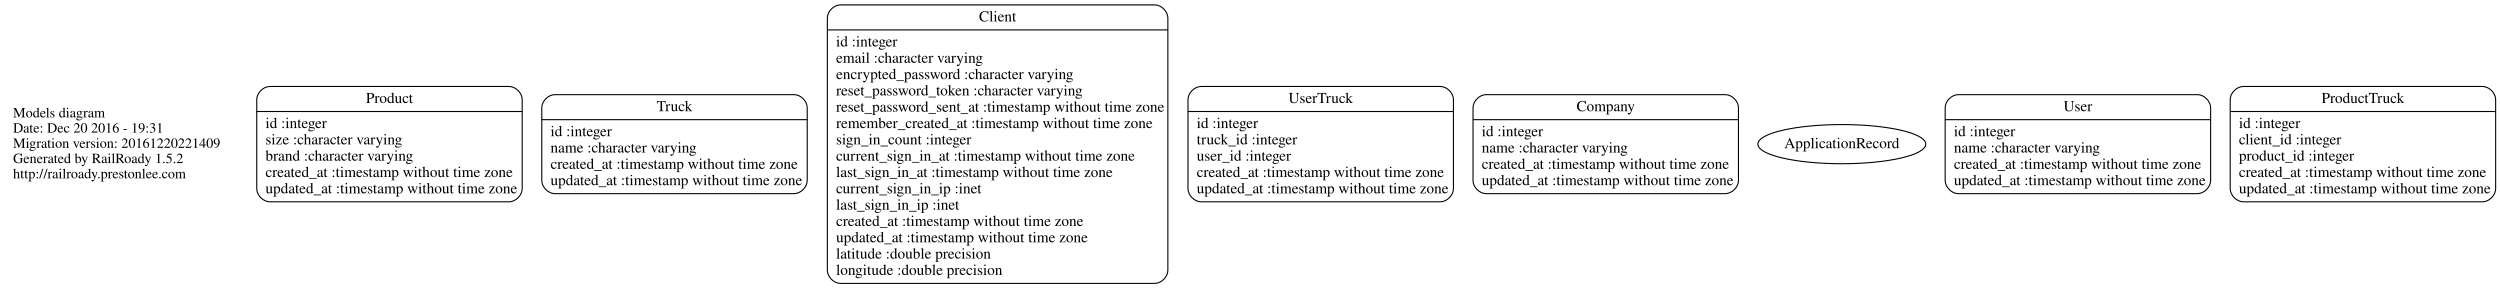
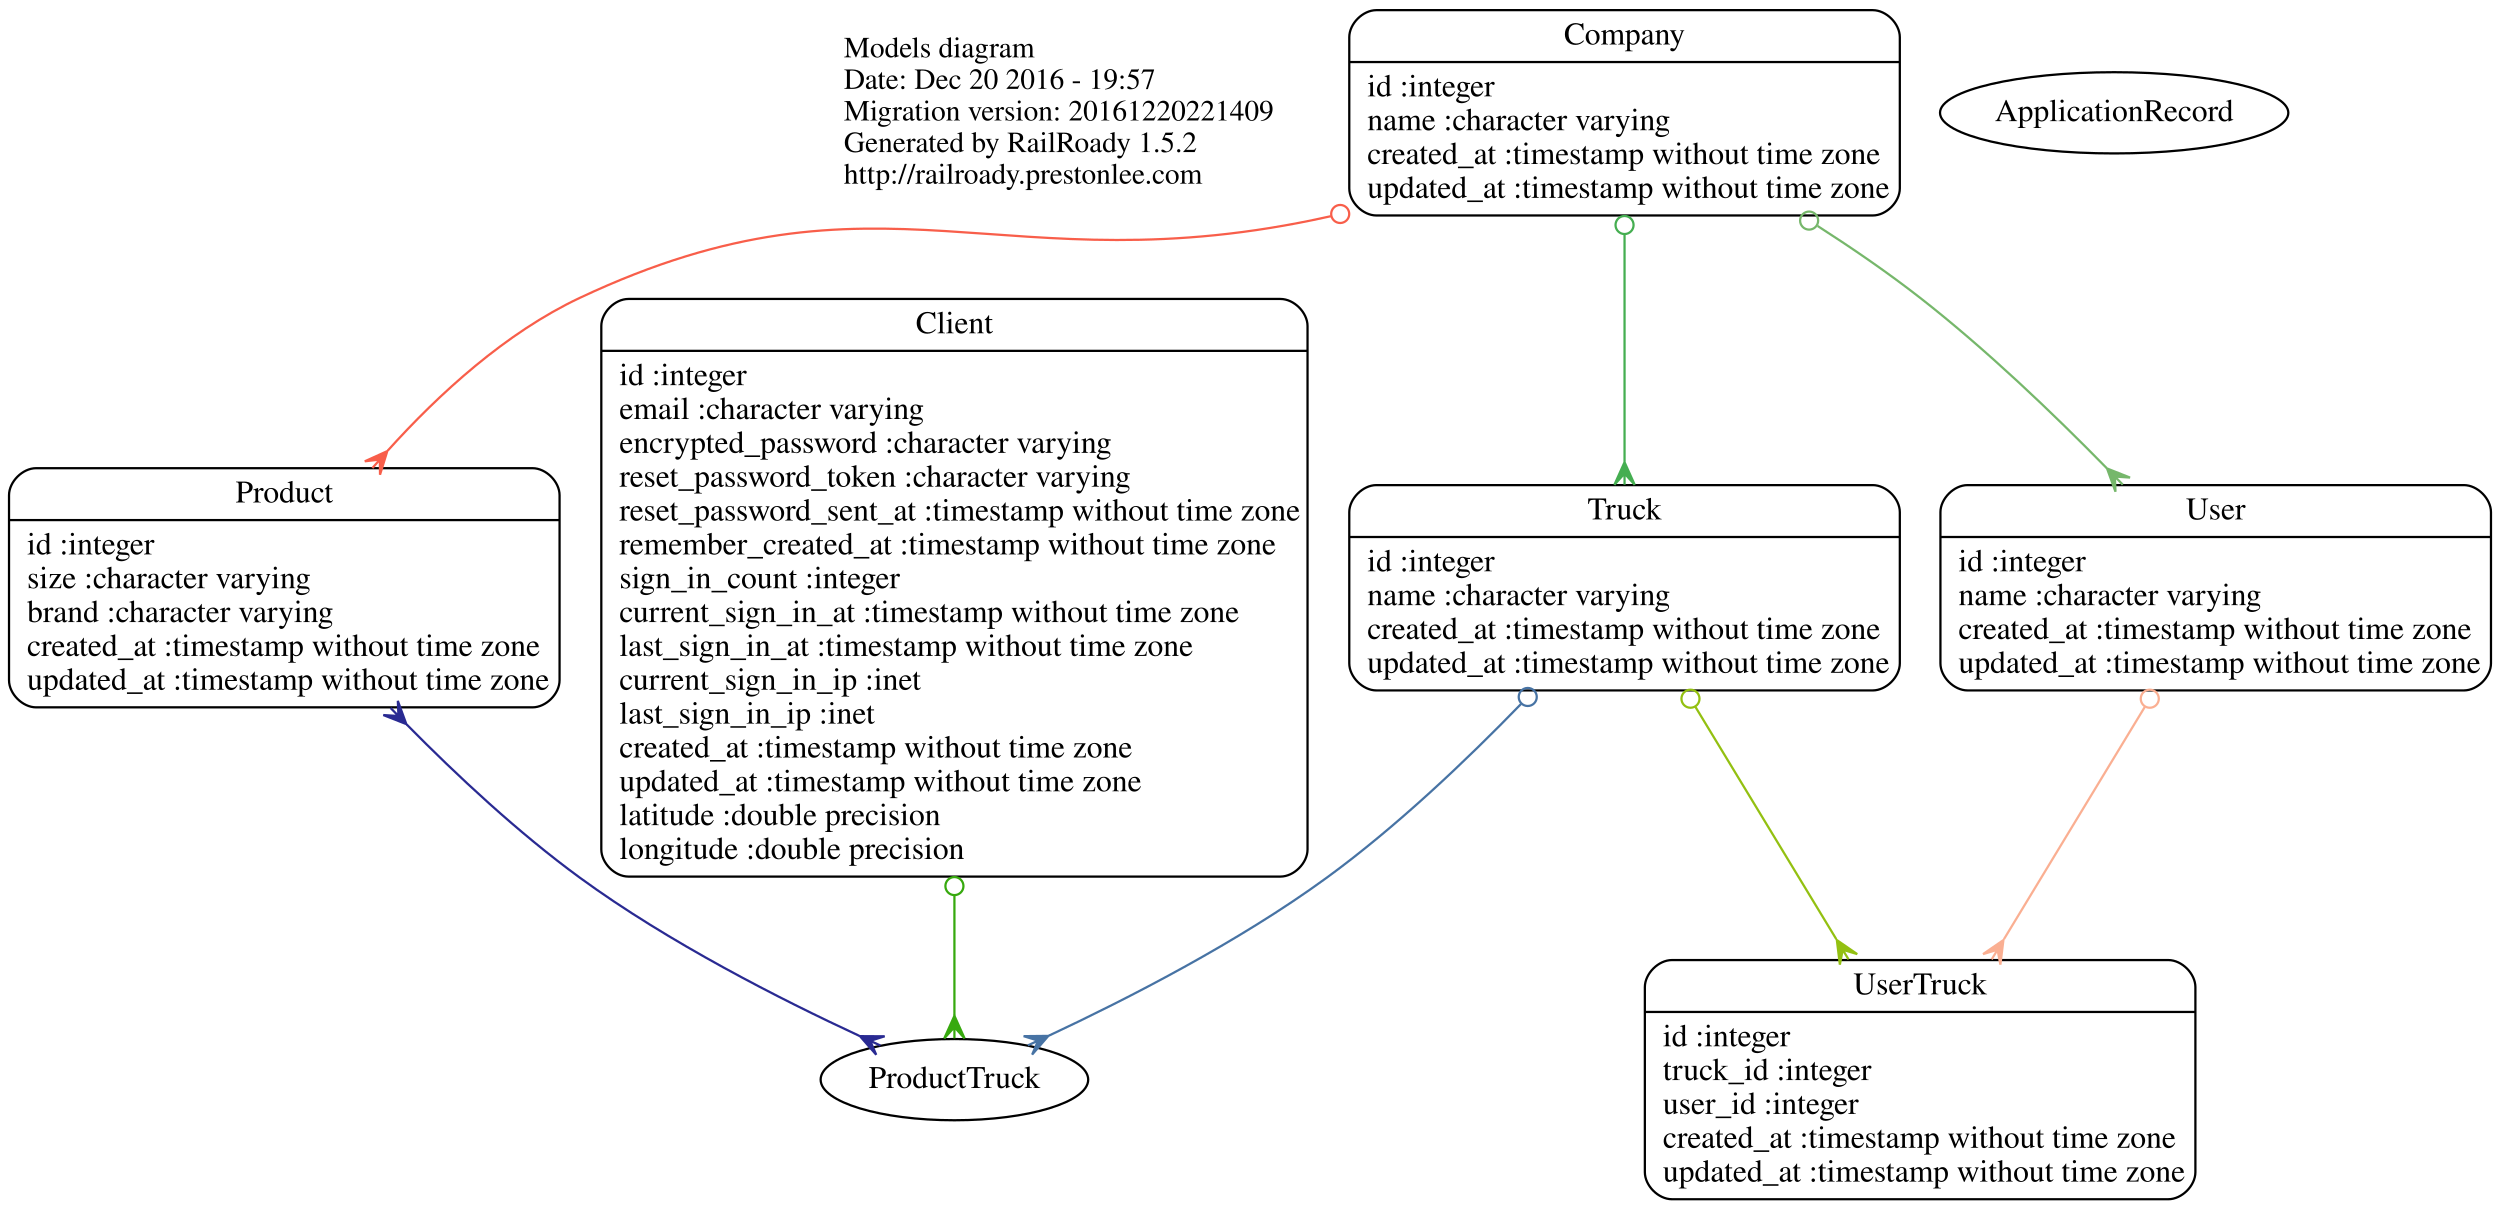
- <svg xmlns="http://www.w3.org/2000/svg" width="2298pt" height="265pt" viewBox="0.00 0.00 2298.00 265.00">
-   <g id="graph0" class="graph" transform="scale(1 1) rotate(0) translate(4 261)">
-     <polygon fill="none" stroke="none" points="-4,4 -4,-261 2294,-261 2294,4 -4,4" />
+ <svg xmlns="http://www.w3.org/2000/svg" width="1108pt" height="536pt" viewBox="0.00 0.00 1108.00 536.00">
+   <g id="graph0" class="graph" transform="scale(1 1) rotate(0) translate(4 532)">
+     <polygon fill="none" stroke="none" points="-4,4 -4,-532 1104,-532 1104,4 -4,4" />
    <g id="node1" class="node">
-       <text text-anchor="start" x="8" y="-153.1" font-family="Times,serif" font-size="13.00">Models diagram</text>
-       <text text-anchor="start" x="8" y="-139.1" font-family="Times,serif" font-size="13.00">Date: Dec 20 2016 - 19:31</text>
-       <text text-anchor="start" x="8" y="-125.1" font-family="Times,serif" font-size="13.00">Migration version: 20161220221409</text>
-       <text text-anchor="start" x="8" y="-111.1" font-family="Times,serif" font-size="13.00">Generated by RailRoady 1.5.2</text>
-       <text text-anchor="start" x="8" y="-97.1" font-family="Times,serif" font-size="13.00">http://railroady.prestonlee.com</text>
+       <text text-anchor="start" x="370" y="-506.6" font-family="Times,serif" font-size="13.00">Models diagram</text>
+       <text text-anchor="start" x="370" y="-492.6" font-family="Times,serif" font-size="13.00">Date: Dec 20 2016 - 19:57</text>
+       <text text-anchor="start" x="370" y="-478.6" font-family="Times,serif" font-size="13.00">Migration version: 20161220221409</text>
+       <text text-anchor="start" x="370" y="-464.6" font-family="Times,serif" font-size="13.00">Generated by RailRoady 1.5.2</text>
+       <text text-anchor="start" x="370" y="-450.6" font-family="Times,serif" font-size="13.00">http://railroady.prestonlee.com</text>
    </g>
    <g id="node2" class="node">
-       <path fill="none" stroke="black" d="M244,-75.5C244,-75.5 464,-75.5 464,-75.5 470,-75.5 476,-81.5 476,-87.5 476,-87.5 476,-169.5 476,-169.5 476,-175.5 470,-181.5 464,-181.5 464,-181.5 244,-181.5 244,-181.5 238,-181.5 232,-175.5 232,-169.5 232,-169.5 232,-87.5 232,-87.5 232,-81.5 238,-75.5 244,-75.5" />
-       <text text-anchor="middle" x="354" y="-166.3" font-family="Times,serif" font-size="14.00">Product</text>
-       <polyline fill="none" stroke="black" points="232,-158.5 476,-158.5 " />
-       <text text-anchor="start" x="240" y="-143.3" font-family="Times,serif" font-size="14.00">id :integer</text>
-       <text text-anchor="start" x="240" y="-128.3" font-family="Times,serif" font-size="14.00">size :character varying</text>
-       <text text-anchor="start" x="240" y="-113.3" font-family="Times,serif" font-size="14.00">brand :character varying</text>
-       <text text-anchor="start" x="240" y="-98.3" font-family="Times,serif" font-size="14.00">created_at :timestamp without time zone</text>
-       <text text-anchor="start" x="240" y="-83.3" font-family="Times,serif" font-size="14.00">updated_at :timestamp without time zone</text>
+       <path fill="none" stroke="black" d="M12,-218.5C12,-218.5 232,-218.5 232,-218.5 238,-218.5 244,-224.5 244,-230.5 244,-230.5 244,-312.5 244,-312.5 244,-318.5 238,-324.5 232,-324.5 232,-324.5 12,-324.5 12,-324.5 6,-324.5 0,-318.5 0,-312.5 0,-312.5 0,-230.5 0,-230.5 0,-224.5 6,-218.5 12,-218.5" />
+       <text text-anchor="middle" x="122" y="-309.3" font-family="Times,serif" font-size="14.00">Product</text>
+       <polyline fill="none" stroke="black" points="0,-301.5 244,-301.5 " />
+       <text text-anchor="start" x="8" y="-286.3" font-family="Times,serif" font-size="14.00">id :integer</text>
+       <text text-anchor="start" x="8" y="-271.3" font-family="Times,serif" font-size="14.00">size :character varying</text>
+       <text text-anchor="start" x="8" y="-256.3" font-family="Times,serif" font-size="14.00">brand :character varying</text>
+       <text text-anchor="start" x="8" y="-241.3" font-family="Times,serif" font-size="14.00">created_at :timestamp without time zone</text>
+       <text text-anchor="start" x="8" y="-226.3" font-family="Times,serif" font-size="14.00">updated_at :timestamp without time zone</text>
+     </g>
+     <g id="node9" class="node">
+       <ellipse fill="none" stroke="black" cx="419" cy="-53.5" rx="59.29" ry="18" />
+       <text text-anchor="middle" x="419" y="-49.8" font-family="Times,serif" font-size="14.00">ProductTruck</text>
+     </g>
+     <g id="edge1" class="edge">
+       <path fill="none" stroke="#292a92" d="M176.224,-210.929C198.692,-188.124 225.827,-162.847 253,-143 292.295,-114.3 342.079,-89.029 376.832,-72.918" />
+       <polygon fill="#292a92" stroke="#292a92" points="176.08,-211.077 165.877,-215.095 172.589,-214.657 169.099,-218.237 169.099,-218.237 169.099,-218.237 172.589,-214.657 172.321,-221.378 176.08,-211.077 176.08,-211.077" />
+       <polygon fill="#292a92" stroke="#292a92" points="377.123,-72.785 388.088,-72.713 381.669,-70.703 386.215,-68.622 386.215,-68.622 386.215,-68.622 381.669,-70.703 384.341,-64.53 377.123,-72.785 377.123,-72.785" />
    </g>
    <g id="node3" class="node">
-       <path fill="none" stroke="black" d="M506,-83C506,-83 726,-83 726,-83 732,-83 738,-89 738,-95 738,-95 738,-162 738,-162 738,-168 732,-174 726,-174 726,-174 506,-174 506,-174 500,-174 494,-168 494,-162 494,-162 494,-95 494,-95 494,-89 500,-83 506,-83" />
-       <text text-anchor="middle" x="616" y="-158.8" font-family="Times,serif" font-size="14.00">Truck</text>
-       <polyline fill="none" stroke="black" points="494,-151 738,-151 " />
-       <text text-anchor="start" x="502" y="-135.8" font-family="Times,serif" font-size="14.00">id :integer</text>
-       <text text-anchor="start" x="502" y="-120.8" font-family="Times,serif" font-size="14.00">name :character varying</text>
-       <text text-anchor="start" x="502" y="-105.8" font-family="Times,serif" font-size="14.00">created_at :timestamp without time zone</text>
-       <text text-anchor="start" x="502" y="-90.8" font-family="Times,serif" font-size="14.00">updated_at :timestamp without time zone</text>
+       <path fill="none" stroke="black" d="M606,-226C606,-226 826,-226 826,-226 832,-226 838,-232 838,-238 838,-238 838,-305 838,-305 838,-311 832,-317 826,-317 826,-317 606,-317 606,-317 600,-317 594,-311 594,-305 594,-305 594,-238 594,-238 594,-232 600,-226 606,-226" />
+       <text text-anchor="middle" x="716" y="-301.8" font-family="Times,serif" font-size="14.00">Truck</text>
+       <polyline fill="none" stroke="black" points="594,-294 838,-294 " />
+       <text text-anchor="start" x="602" y="-278.8" font-family="Times,serif" font-size="14.00">id :integer</text>
+       <text text-anchor="start" x="602" y="-263.8" font-family="Times,serif" font-size="14.00">name :character varying</text>
+       <text text-anchor="start" x="602" y="-248.8" font-family="Times,serif" font-size="14.00">created_at :timestamp without time zone</text>
+       <text text-anchor="start" x="602" y="-233.8" font-family="Times,serif" font-size="14.00">updated_at :timestamp without time zone</text>
+     </g>
+     <g id="node5" class="node">
+       <path fill="none" stroke="black" d="M737,-0.5C737,-0.5 957,-0.5 957,-0.5 963,-0.5 969,-6.5 969,-12.5 969,-12.5 969,-94.5 969,-94.5 969,-100.5 963,-106.5 957,-106.5 957,-106.5 737,-106.5 737,-106.5 731,-106.5 725,-100.5 725,-94.5 725,-94.5 725,-12.5 725,-12.5 725,-6.5 731,-0.5 737,-0.5" />
+       <text text-anchor="middle" x="847" y="-91.3" font-family="Times,serif" font-size="14.00">UserTruck</text>
+       <polyline fill="none" stroke="black" points="725,-83.5 969,-83.5 " />
+       <text text-anchor="start" x="733" y="-68.3" font-family="Times,serif" font-size="14.00">id :integer</text>
+       <text text-anchor="start" x="733" y="-53.3" font-family="Times,serif" font-size="14.00">truck_id :integer</text>
+       <text text-anchor="start" x="733" y="-38.3" font-family="Times,serif" font-size="14.00">user_id :integer</text>
+       <text text-anchor="start" x="733" y="-23.3" font-family="Times,serif" font-size="14.00">created_at :timestamp without time zone</text>
+       <text text-anchor="start" x="733" y="-8.3" font-family="Times,serif" font-size="14.00">updated_at :timestamp without time zone</text>
+     </g>
+     <g id="edge3" class="edge">
+       <path fill="none" stroke="#93c011" d="M747.427,-218.682C766.196,-187.735 790.138,-148.258 809.841,-115.77" />
+       <ellipse fill="none" stroke="#93c011" cx="745.218" cy="-222.325" rx="4" ry="4" />
+       <polygon fill="#93c011" stroke="#93c011" points="810.092,-115.355 819.126,-109.138 812.685,-111.08 815.278,-106.805 815.278,-106.805 815.278,-106.805 812.685,-111.08 811.43,-104.471 810.092,-115.355 810.092,-115.355" />
+     </g>
+     <g id="edge2" class="edge">
+       <path fill="none" stroke="#4773a4" d="M670.186,-220.076C646.005,-195.127 614.98,-165.597 584,-143 544.871,-114.459 495.399,-89.163 460.877,-73.002" />
+       <ellipse fill="none" stroke="#4773a4" cx="673.094" cy="-223.1" rx="4" ry="4" />
+       <polygon fill="#4773a4" stroke="#4773a4" points="460.633,-72.889 453.446,-64.607 456.095,-70.79 451.557,-68.691 451.557,-68.691 451.557,-68.691 456.095,-70.79 449.668,-72.775 460.633,-72.889 460.633,-72.889" />
    </g>
    <g id="node4" class="node">
-       <path fill="none" stroke="black" d="M768.5,-0.5C768.5,-0.5 1057.5,-0.5 1057.5,-0.5 1063.5,-0.5 1069.5,-6.5 1069.5,-12.5 1069.5,-12.5 1069.5,-244.5 1069.5,-244.5 1069.5,-250.5 1063.5,-256.5 1057.5,-256.5 1057.5,-256.5 768.5,-256.5 768.5,-256.5 762.5,-256.5 756.5,-250.5 756.5,-244.5 756.5,-244.5 756.5,-12.5 756.5,-12.5 756.5,-6.5 762.5,-0.5 768.5,-0.5" />
-       <text text-anchor="middle" x="913" y="-241.3" font-family="Times,serif" font-size="14.00">Client</text>
-       <polyline fill="none" stroke="black" points="756.5,-233.5 1069.5,-233.5 " />
-       <text text-anchor="start" x="764.5" y="-218.3" font-family="Times,serif" font-size="14.00">id :integer</text>
-       <text text-anchor="start" x="764.5" y="-203.3" font-family="Times,serif" font-size="14.00">email :character varying</text>
-       <text text-anchor="start" x="764.5" y="-188.3" font-family="Times,serif" font-size="14.00">encrypted_password :character varying</text>
-       <text text-anchor="start" x="764.5" y="-173.3" font-family="Times,serif" font-size="14.00">reset_password_token :character varying</text>
-       <text text-anchor="start" x="764.5" y="-158.3" font-family="Times,serif" font-size="14.00">reset_password_sent_at :timestamp without time zone</text>
-       <text text-anchor="start" x="764.5" y="-143.3" font-family="Times,serif" font-size="14.00">remember_created_at :timestamp without time zone</text>
-       <text text-anchor="start" x="764.5" y="-128.3" font-family="Times,serif" font-size="14.00">sign_in_count :integer</text>
-       <text text-anchor="start" x="764.5" y="-113.3" font-family="Times,serif" font-size="14.00">current_sign_in_at :timestamp without time zone</text>
-       <text text-anchor="start" x="764.5" y="-98.3" font-family="Times,serif" font-size="14.00">last_sign_in_at :timestamp without time zone</text>
-       <text text-anchor="start" x="764.5" y="-83.3" font-family="Times,serif" font-size="14.00">current_sign_in_ip :inet</text>
-       <text text-anchor="start" x="764.5" y="-68.3" font-family="Times,serif" font-size="14.00">last_sign_in_ip :inet</text>
-       <text text-anchor="start" x="764.5" y="-53.3" font-family="Times,serif" font-size="14.00">created_at :timestamp without time zone</text>
-       <text text-anchor="start" x="764.5" y="-38.3" font-family="Times,serif" font-size="14.00">updated_at :timestamp without time zone</text>
-       <text text-anchor="start" x="764.5" y="-23.3" font-family="Times,serif" font-size="14.00">latitude :double precision</text>
-       <text text-anchor="start" x="764.5" y="-8.3" font-family="Times,serif" font-size="14.00">longitude :double precision</text>
+       <path fill="none" stroke="black" d="M274.5,-143.5C274.5,-143.5 563.5,-143.5 563.5,-143.5 569.5,-143.5 575.5,-149.5 575.5,-155.5 575.5,-155.5 575.5,-387.5 575.5,-387.5 575.5,-393.5 569.5,-399.5 563.5,-399.5 563.5,-399.5 274.5,-399.5 274.5,-399.5 268.5,-399.5 262.5,-393.5 262.5,-387.5 262.5,-387.5 262.5,-155.5 262.5,-155.5 262.5,-149.5 268.5,-143.5 274.5,-143.5" />
+       <text text-anchor="middle" x="419" y="-384.3" font-family="Times,serif" font-size="14.00">Client</text>
+       <polyline fill="none" stroke="black" points="262.5,-376.5 575.5,-376.5 " />
+       <text text-anchor="start" x="270.5" y="-361.3" font-family="Times,serif" font-size="14.00">id :integer</text>
+       <text text-anchor="start" x="270.5" y="-346.3" font-family="Times,serif" font-size="14.00">email :character varying</text>
+       <text text-anchor="start" x="270.5" y="-331.3" font-family="Times,serif" font-size="14.00">encrypted_password :character varying</text>
+       <text text-anchor="start" x="270.5" y="-316.3" font-family="Times,serif" font-size="14.00">reset_password_token :character varying</text>
+       <text text-anchor="start" x="270.5" y="-301.3" font-family="Times,serif" font-size="14.00">reset_password_sent_at :timestamp without time zone</text>
+       <text text-anchor="start" x="270.5" y="-286.3" font-family="Times,serif" font-size="14.00">remember_created_at :timestamp without time zone</text>
+       <text text-anchor="start" x="270.5" y="-271.3" font-family="Times,serif" font-size="14.00">sign_in_count :integer</text>
+       <text text-anchor="start" x="270.5" y="-256.3" font-family="Times,serif" font-size="14.00">current_sign_in_at :timestamp without time zone</text>
+       <text text-anchor="start" x="270.5" y="-241.3" font-family="Times,serif" font-size="14.00">last_sign_in_at :timestamp without time zone</text>
+       <text text-anchor="start" x="270.5" y="-226.3" font-family="Times,serif" font-size="14.00">current_sign_in_ip :inet</text>
+       <text text-anchor="start" x="270.5" y="-211.3" font-family="Times,serif" font-size="14.00">last_sign_in_ip :inet</text>
+       <text text-anchor="start" x="270.5" y="-196.3" font-family="Times,serif" font-size="14.00">created_at :timestamp without time zone</text>
+       <text text-anchor="start" x="270.5" y="-181.3" font-family="Times,serif" font-size="14.00">updated_at :timestamp without time zone</text>
+       <text text-anchor="start" x="270.5" y="-166.3" font-family="Times,serif" font-size="14.00">latitude :double precision</text>
+       <text text-anchor="start" x="270.5" y="-151.3" font-family="Times,serif" font-size="14.00">longitude :double precision</text>
    </g>
-     <g id="node5" class="node">
-       <path fill="none" stroke="black" d="M1100,-75.5C1100,-75.5 1320,-75.5 1320,-75.5 1326,-75.5 1332,-81.5 1332,-87.5 1332,-87.5 1332,-169.5 1332,-169.5 1332,-175.5 1326,-181.5 1320,-181.5 1320,-181.5 1100,-181.5 1100,-181.5 1094,-181.5 1088,-175.5 1088,-169.5 1088,-169.5 1088,-87.5 1088,-87.5 1088,-81.5 1094,-75.5 1100,-75.5" />
-       <text text-anchor="middle" x="1210" y="-166.3" font-family="Times,serif" font-size="14.00">UserTruck</text>
-       <polyline fill="none" stroke="black" points="1088,-158.5 1332,-158.5 " />
-       <text text-anchor="start" x="1096" y="-143.3" font-family="Times,serif" font-size="14.00">id :integer</text>
-       <text text-anchor="start" x="1096" y="-128.3" font-family="Times,serif" font-size="14.00">truck_id :integer</text>
-       <text text-anchor="start" x="1096" y="-113.3" font-family="Times,serif" font-size="14.00">user_id :integer</text>
-       <text text-anchor="start" x="1096" y="-98.3" font-family="Times,serif" font-size="14.00">created_at :timestamp without time zone</text>
-       <text text-anchor="start" x="1096" y="-83.3" font-family="Times,serif" font-size="14.00">updated_at :timestamp without time zone</text>
+     <g id="edge4" class="edge">
+       <path fill="none" stroke="#37a90e" d="M419,-135.033C419,-114.931 419,-96.189 419,-81.853" />
+       <ellipse fill="none" stroke="#37a90e" cx="419" cy="-139.291" rx="4" ry="4" />
+       <polygon fill="#37a90e" stroke="#37a90e" points="419,-81.799 423.5,-71.799 419,-76.799 419,-71.799 419,-71.799 419,-71.799 419,-76.799 414.5,-71.799 419,-81.799 419,-81.799" />
    </g>
    <g id="node6" class="node">
-       <path fill="none" stroke="black" d="M1362,-83C1362,-83 1582,-83 1582,-83 1588,-83 1594,-89 1594,-95 1594,-95 1594,-162 1594,-162 1594,-168 1588,-174 1582,-174 1582,-174 1362,-174 1362,-174 1356,-174 1350,-168 1350,-162 1350,-162 1350,-95 1350,-95 1350,-89 1356,-83 1362,-83" />
-       <text text-anchor="middle" x="1472" y="-158.8" font-family="Times,serif" font-size="14.00">Company</text>
-       <polyline fill="none" stroke="black" points="1350,-151 1594,-151 " />
-       <text text-anchor="start" x="1358" y="-135.8" font-family="Times,serif" font-size="14.00">id :integer</text>
-       <text text-anchor="start" x="1358" y="-120.8" font-family="Times,serif" font-size="14.00">name :character varying</text>
-       <text text-anchor="start" x="1358" y="-105.8" font-family="Times,serif" font-size="14.00">created_at :timestamp without time zone</text>
-       <text text-anchor="start" x="1358" y="-90.8" font-family="Times,serif" font-size="14.00">updated_at :timestamp without time zone</text>
+       <path fill="none" stroke="black" d="M606,-436.5C606,-436.5 826,-436.5 826,-436.5 832,-436.5 838,-442.5 838,-448.5 838,-448.5 838,-515.5 838,-515.5 838,-521.5 832,-527.5 826,-527.5 826,-527.5 606,-527.5 606,-527.5 600,-527.5 594,-521.5 594,-515.5 594,-515.5 594,-448.5 594,-448.5 594,-442.5 600,-436.5 606,-436.5" />
+       <text text-anchor="middle" x="716" y="-512.3" font-family="Times,serif" font-size="14.00">Company</text>
+       <polyline fill="none" stroke="black" points="594,-504.5 838,-504.5 " />
+       <text text-anchor="start" x="602" y="-489.3" font-family="Times,serif" font-size="14.00">id :integer</text>
+       <text text-anchor="start" x="602" y="-474.3" font-family="Times,serif" font-size="14.00">name :character varying</text>
+       <text text-anchor="start" x="602" y="-459.3" font-family="Times,serif" font-size="14.00">created_at :timestamp without time zone</text>
+       <text text-anchor="start" x="602" y="-444.3" font-family="Times,serif" font-size="14.00">updated_at :timestamp without time zone</text>
+     </g>
+     <g id="edge5" class="edge">
+       <path fill="none" stroke="#f85e4a" d="M585.826,-436.185C585.55,-436.123 585.275,-436.061 585,-436 440.139,-403.69 387.288,-463.209 253,-400 220.211,-384.566 190.61,-357.534 167.876,-332.321" />
+       <ellipse fill="none" stroke="#f85e4a" cx="589.977" cy="-437.167" rx="4" ry="4" />
+       <polygon fill="#f85e4a" stroke="#f85e4a" points="167.656,-332.072 164.421,-321.594 164.351,-328.32 161.045,-324.569 161.045,-324.569 161.045,-324.569 164.351,-328.32 157.669,-327.544 167.656,-332.072 167.656,-332.072" />
+     </g>
+     <g id="edge6" class="edge">
+       <path fill="none" stroke="#45ae51" d="M716,-428.225C716,-397.41 716,-358.585 716,-327.411" />
+       <ellipse fill="none" stroke="#45ae51" cx="716" cy="-432.272" rx="4" ry="4" />
+       <polygon fill="#45ae51" stroke="#45ae51" points="716,-327.155 720.5,-317.154 716,-322.155 716,-317.155 716,-317.155 716,-317.155 716,-322.155 711.5,-317.155 716,-327.155 716,-327.155" />
+     </g>
+     <g id="node8" class="node">
+       <path fill="none" stroke="black" d="M868,-226C868,-226 1088,-226 1088,-226 1094,-226 1100,-232 1100,-238 1100,-238 1100,-305 1100,-305 1100,-311 1094,-317 1088,-317 1088,-317 868,-317 868,-317 862,-317 856,-311 856,-305 856,-305 856,-238 856,-238 856,-232 862,-226 868,-226" />
+       <text text-anchor="middle" x="978" y="-301.8" font-family="Times,serif" font-size="14.00">User</text>
+       <polyline fill="none" stroke="black" points="856,-294 1100,-294 " />
+       <text text-anchor="start" x="864" y="-278.8" font-family="Times,serif" font-size="14.00">id :integer</text>
+       <text text-anchor="start" x="864" y="-263.8" font-family="Times,serif" font-size="14.00">name :character varying</text>
+       <text text-anchor="start" x="864" y="-248.8" font-family="Times,serif" font-size="14.00">created_at :timestamp without time zone</text>
+       <text text-anchor="start" x="864" y="-233.8" font-family="Times,serif" font-size="14.00">updated_at :timestamp without time zone</text>
+     </g>
+     <g id="edge7" class="edge">
+       <path fill="none" stroke="#76b76b" d="M801.542,-431.859C817.078,-421.893 832.834,-411.058 847,-400 876.133,-377.258 905.869,-348.823 929.63,-324.58" />
+       <ellipse fill="none" stroke="#76b76b" cx="797.803" cy="-434.232" rx="4" ry="4" />
+       <polygon fill="#76b76b" stroke="#76b76b" points="929.834,-324.371 940.032,-320.34 933.32,-320.787 936.806,-317.202 936.806,-317.202 936.806,-317.202 933.32,-320.787 933.58,-314.065 929.834,-324.371 929.834,-324.371" />
    </g>
    <g id="node7" class="node">
-       <ellipse fill="none" stroke="black" cx="1689" cy="-128.5" rx="77.187" ry="18" />
-       <text text-anchor="middle" x="1689" y="-124.8" font-family="Times,serif" font-size="14.00">ApplicationRecord</text>
+       <ellipse fill="none" stroke="black" cx="933" cy="-482" rx="77.187" ry="18" />
+       <text text-anchor="middle" x="933" y="-478.3" font-family="Times,serif" font-size="14.00">ApplicationRecord</text>
    </g>
-     <g id="node8" class="node">
-       <path fill="none" stroke="black" d="M1796,-83C1796,-83 2016,-83 2016,-83 2022,-83 2028,-89 2028,-95 2028,-95 2028,-162 2028,-162 2028,-168 2022,-174 2016,-174 2016,-174 1796,-174 1796,-174 1790,-174 1784,-168 1784,-162 1784,-162 1784,-95 1784,-95 1784,-89 1790,-83 1796,-83" />
-       <text text-anchor="middle" x="1906" y="-158.8" font-family="Times,serif" font-size="14.00">User</text>
-       <polyline fill="none" stroke="black" points="1784,-151 2028,-151 " />
-       <text text-anchor="start" x="1792" y="-135.8" font-family="Times,serif" font-size="14.00">id :integer</text>
-       <text text-anchor="start" x="1792" y="-120.8" font-family="Times,serif" font-size="14.00">name :character varying</text>
-       <text text-anchor="start" x="1792" y="-105.8" font-family="Times,serif" font-size="14.00">created_at :timestamp without time zone</text>
-       <text text-anchor="start" x="1792" y="-90.8" font-family="Times,serif" font-size="14.00">updated_at :timestamp without time zone</text>
-     </g>
-     <g id="node9" class="node">
-       <path fill="none" stroke="black" d="M2058,-75.5C2058,-75.5 2278,-75.5 2278,-75.5 2284,-75.5 2290,-81.5 2290,-87.5 2290,-87.5 2290,-169.5 2290,-169.5 2290,-175.5 2284,-181.5 2278,-181.5 2278,-181.5 2058,-181.5 2058,-181.5 2052,-181.5 2046,-175.5 2046,-169.5 2046,-169.5 2046,-87.5 2046,-87.5 2046,-81.5 2052,-75.5 2058,-75.5" />
-       <text text-anchor="middle" x="2168" y="-166.3" font-family="Times,serif" font-size="14.00">ProductTruck</text>
-       <polyline fill="none" stroke="black" points="2046,-158.5 2290,-158.5 " />
-       <text text-anchor="start" x="2054" y="-143.3" font-family="Times,serif" font-size="14.00">id :integer</text>
-       <text text-anchor="start" x="2054" y="-128.3" font-family="Times,serif" font-size="14.00">client_id :integer</text>
-       <text text-anchor="start" x="2054" y="-113.3" font-family="Times,serif" font-size="14.00">product_id :integer</text>
-       <text text-anchor="start" x="2054" y="-98.3" font-family="Times,serif" font-size="14.00">created_at :timestamp without time zone</text>
-       <text text-anchor="start" x="2054" y="-83.3" font-family="Times,serif" font-size="14.00">updated_at :timestamp without time zone</text>
+     <g id="edge8" class="edge">
+       <path fill="none" stroke="#faaf92" d="M946.573,-218.682C927.804,-187.735 903.862,-148.258 884.159,-115.77" />
+       <ellipse fill="none" stroke="#faaf92" cx="948.782" cy="-222.325" rx="4" ry="4" />
+       <polygon fill="#faaf92" stroke="#faaf92" points="883.908,-115.355 882.57,-104.471 881.315,-111.08 878.722,-106.805 878.722,-106.805 878.722,-106.805 881.315,-111.08 874.874,-109.138 883.908,-115.355 883.908,-115.355" />
    </g>
  </g>
</svg>
